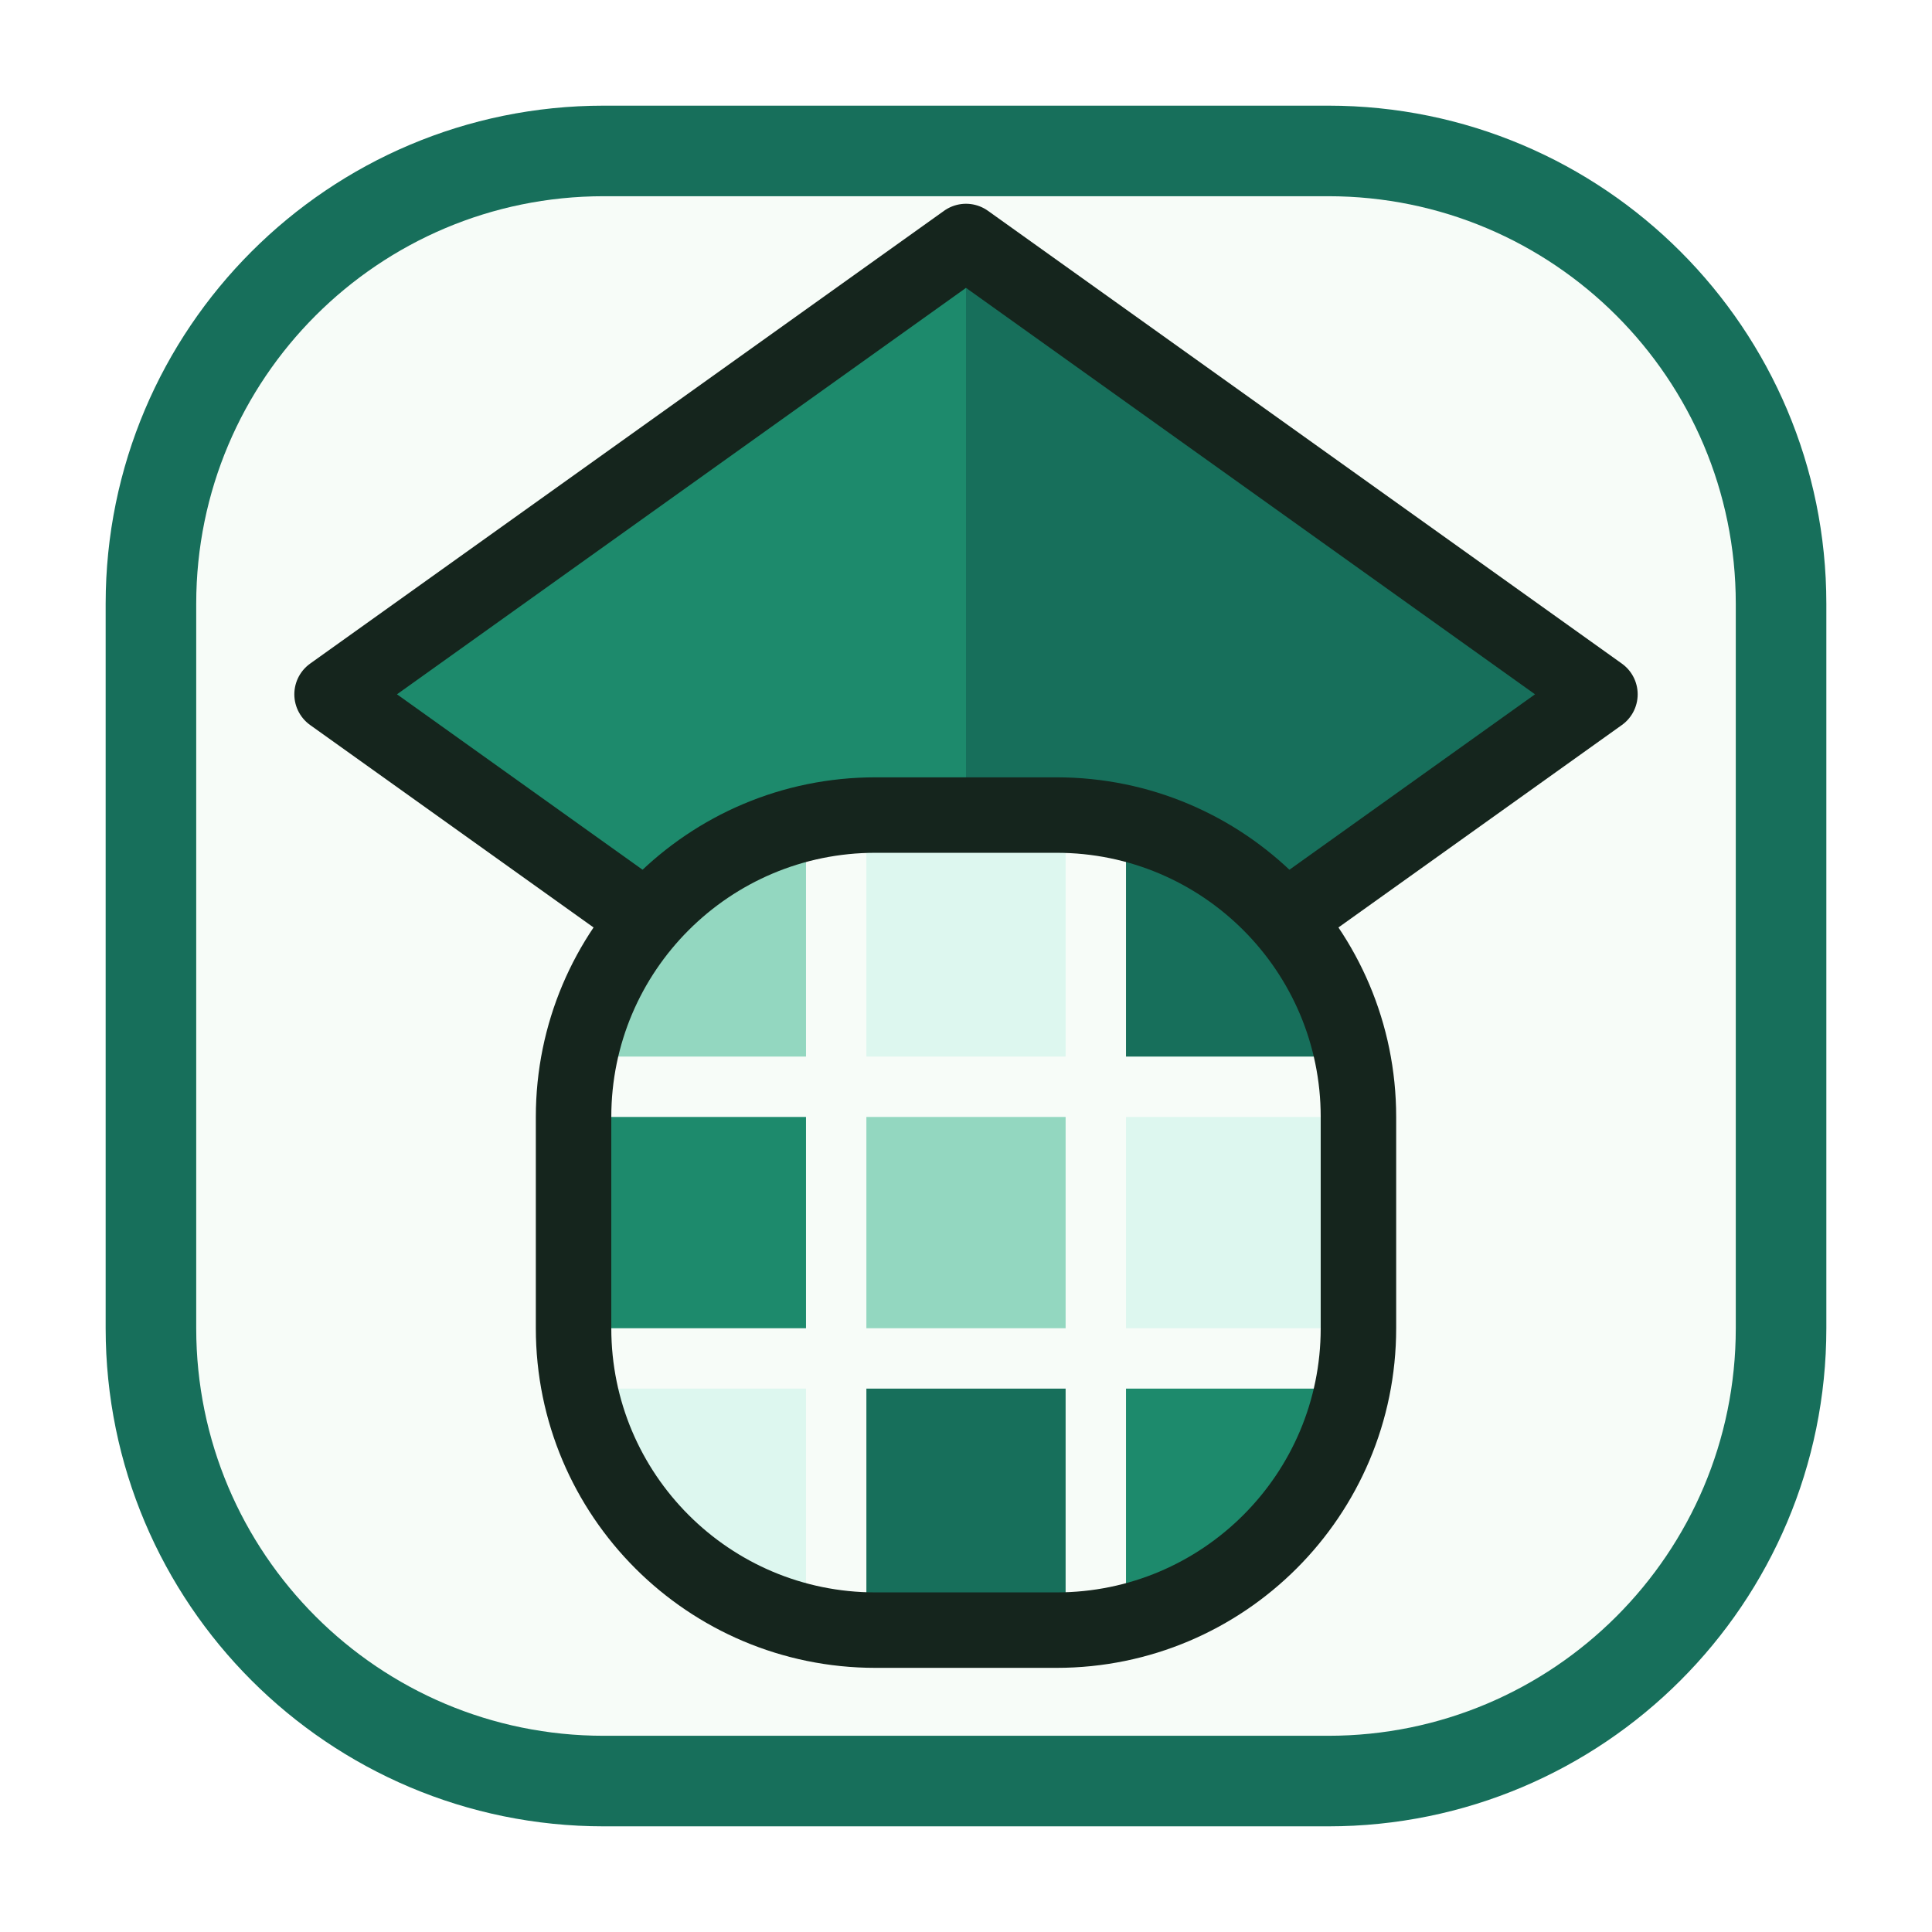
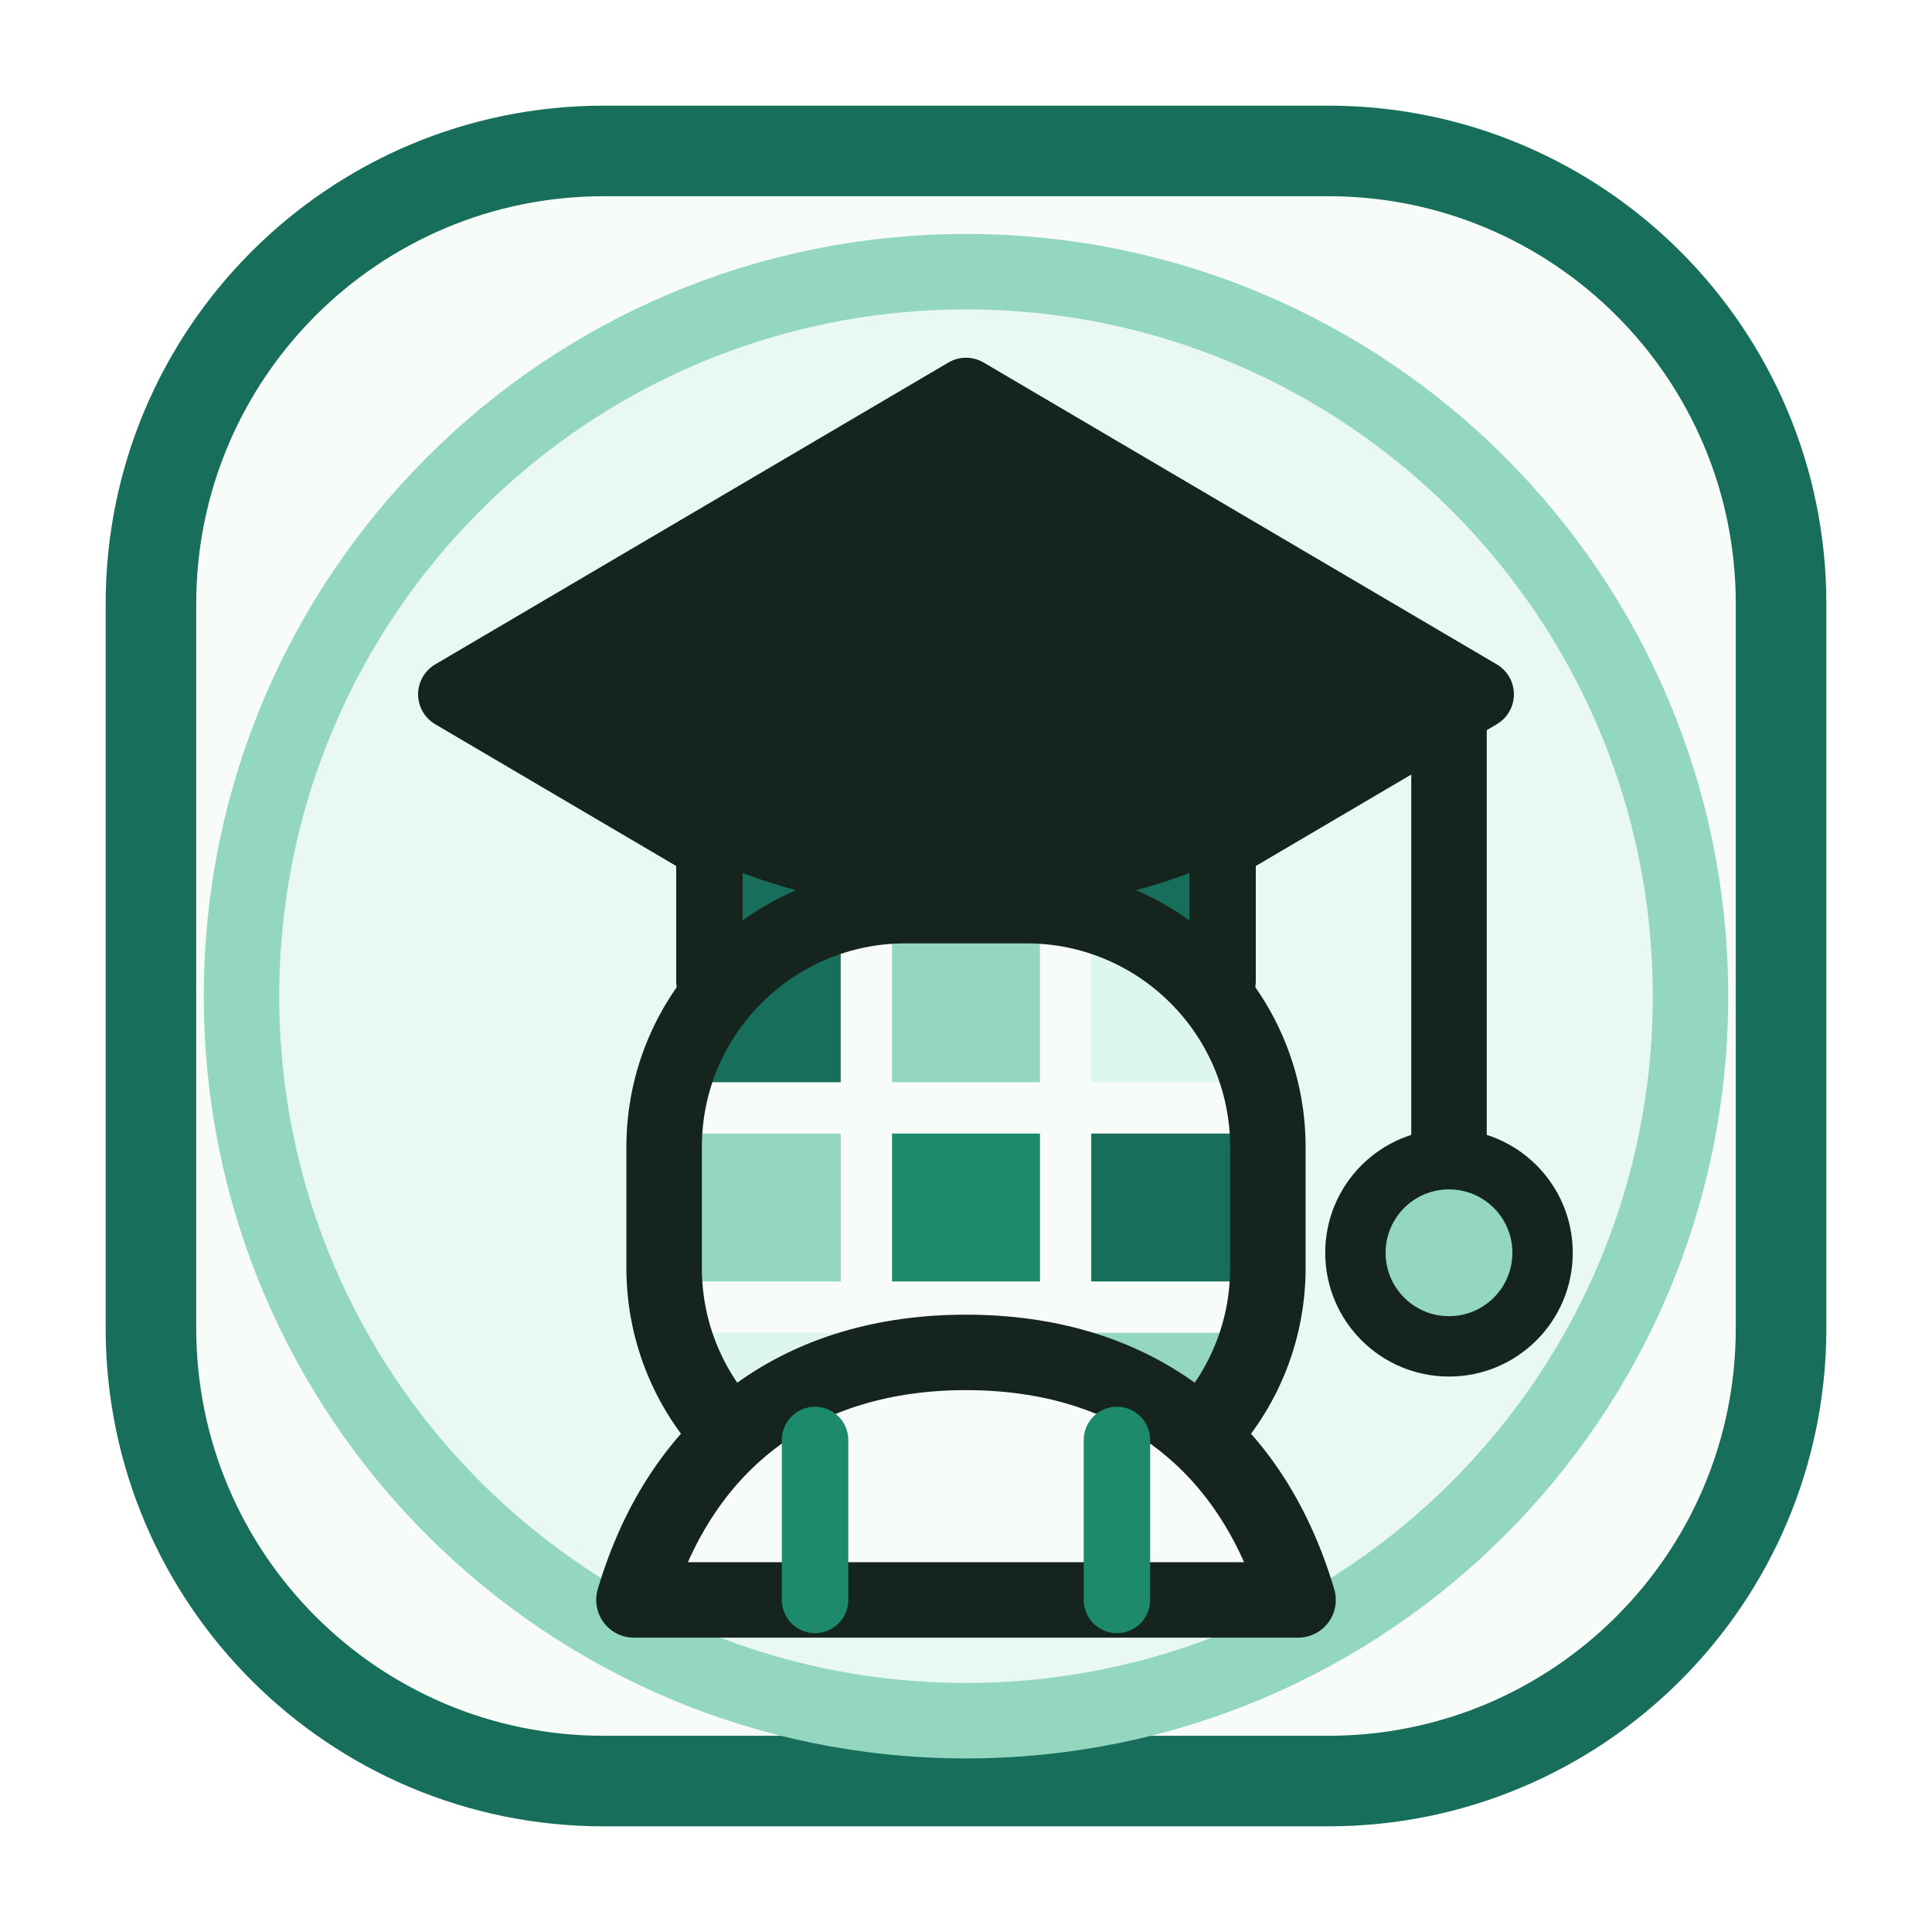
<svg xmlns="http://www.w3.org/2000/svg" width="64" height="64" viewBox="0 0 64 64" fill="none">
  <defs>
-     <clipPath id="rounded-tensor">
-       <rect x="19" y="27" width="26" height="27" rx="10" />
+     <clipPath id="tensor-head">
+       <rect x="22" y="30" width="20" height="20" rx="8" />
    </clipPath>
  </defs>
  <rect x="5" y="5" width="54" height="54" rx="15" fill="#F7FCF8" />
  <rect x="5" y="5" width="54" height="54" rx="15" stroke="#176F5B" stroke-width="3" />
-   <path d="M11 23L32 8L53 23L32 38L11 23Z" fill="#1D8A6C" />
-   <path d="M32 8L53 23L32 38V8Z" fill="#176F5B" />
-   <path d="M11 23L32 8L53 23L32 38L11 23Z" stroke="#15251D" stroke-width="2.5" stroke-linejoin="round" />
-   <g clip-path="url(#rounded-tensor)">
-     <rect x="19" y="27" width="26" height="27" fill="#DDF7EF" />
-     <rect x="19" y="27" width="8.7" height="9" fill="#93D7C0" />
-     <rect x="27.7" y="27" width="8.6" height="9" fill="#DDF7EF" />
-     <rect x="36.3" y="27" width="8.7" height="9" fill="#176F5B" />
-     <rect x="19" y="36" width="8.7" height="9" fill="#1D8A6C" />
-     <rect x="27.7" y="36" width="8.6" height="9" fill="#93D7C0" />
-     <rect x="36.3" y="36" width="8.7" height="9" fill="#DDF7EF" />
-     <rect x="19" y="45" width="8.7" height="9" fill="#DDF7EF" />
-     <rect x="27.7" y="45" width="8.6" height="9" fill="#176F5B" />
-     <rect x="36.3" y="45" width="8.7" height="9" fill="#1D8A6C" />
-     <path d="M27.7 27V54M36.3 27V54M19 36H45M19 45H45" stroke="#F7FCF8" stroke-width="2" />
+   <circle cx="32" cy="33" r="24" fill="#EAF8F2" stroke="#93D7C0" stroke-width="2.5" />
+   <path d="M15 23L32 13L49 23L32 33L15 23Z" fill="#15251D" stroke="#15251D" stroke-width="2.3" stroke-linejoin="round" />
+   <path d="M23.5 27.2C28 29.7 36 29.7 40.5 27.2V32.5C36 35.2 28 35.2 23.5 32.5V27.2Z" fill="#176F5B" stroke="#15251D" stroke-width="2.2" stroke-linejoin="round" />
+   <g clip-path="url(#tensor-head)">
+     <rect x="22" y="30" width="20" height="20" fill="#DDF7EF" />
+     <rect x="22" y="30" width="6.7" height="6.7" fill="#176F5B" />
+     <rect x="28.7" y="30" width="6.6" height="6.7" fill="#93D7C0" />
+     <rect x="35.3" y="30" width="6.7" height="6.7" fill="#DDF7EF" />
+     <rect x="22" y="36.7" width="6.7" height="6.6" fill="#93D7C0" />
+     <rect x="28.7" y="36.7" width="6.6" height="6.6" fill="#1D8A6C" />
+     <rect x="35.3" y="36.7" width="6.7" height="6.6" fill="#176F5B" />
+     <rect x="22" y="43.3" width="6.7" height="6.7" fill="#DDF7EF" />
+     <rect x="28.7" y="43.3" width="6.6" height="6.7" fill="#176F5B" />
+     <rect x="35.3" y="43.3" width="6.7" height="6.7" fill="#93D7C0" />
+     <path d="M28.7 30V50M35.3 30V50M22 36.7H42M22 43.3H42" stroke="#F7FCF8" stroke-width="1.7" />
  </g>
-   <rect x="19" y="27" width="26" height="27" rx="10" stroke="#15251D" stroke-width="2.5" />
+   <rect x="22" y="30" width="20" height="20" rx="8" stroke="#15251D" stroke-width="2.5" />
+   <path d="M21 53C22.6 47.6 26.6 44.8 32 44.8C37.4 44.8 41.4 47.6 43 53H21Z" fill="#F7FCF8" stroke="#15251D" stroke-width="2.5" stroke-linejoin="round" />
+   <path d="M27 47.7V53M37 47.7V53" stroke="#1D8A6C" stroke-width="2.2" stroke-linecap="round" />
+   <path d="M48 24V38.5" stroke="#15251D" stroke-width="2.5" stroke-linecap="round" />
+   <circle cx="48" cy="41.5" r="3.1" fill="#93D7C0" stroke="#15251D" stroke-width="2" />
</svg>
